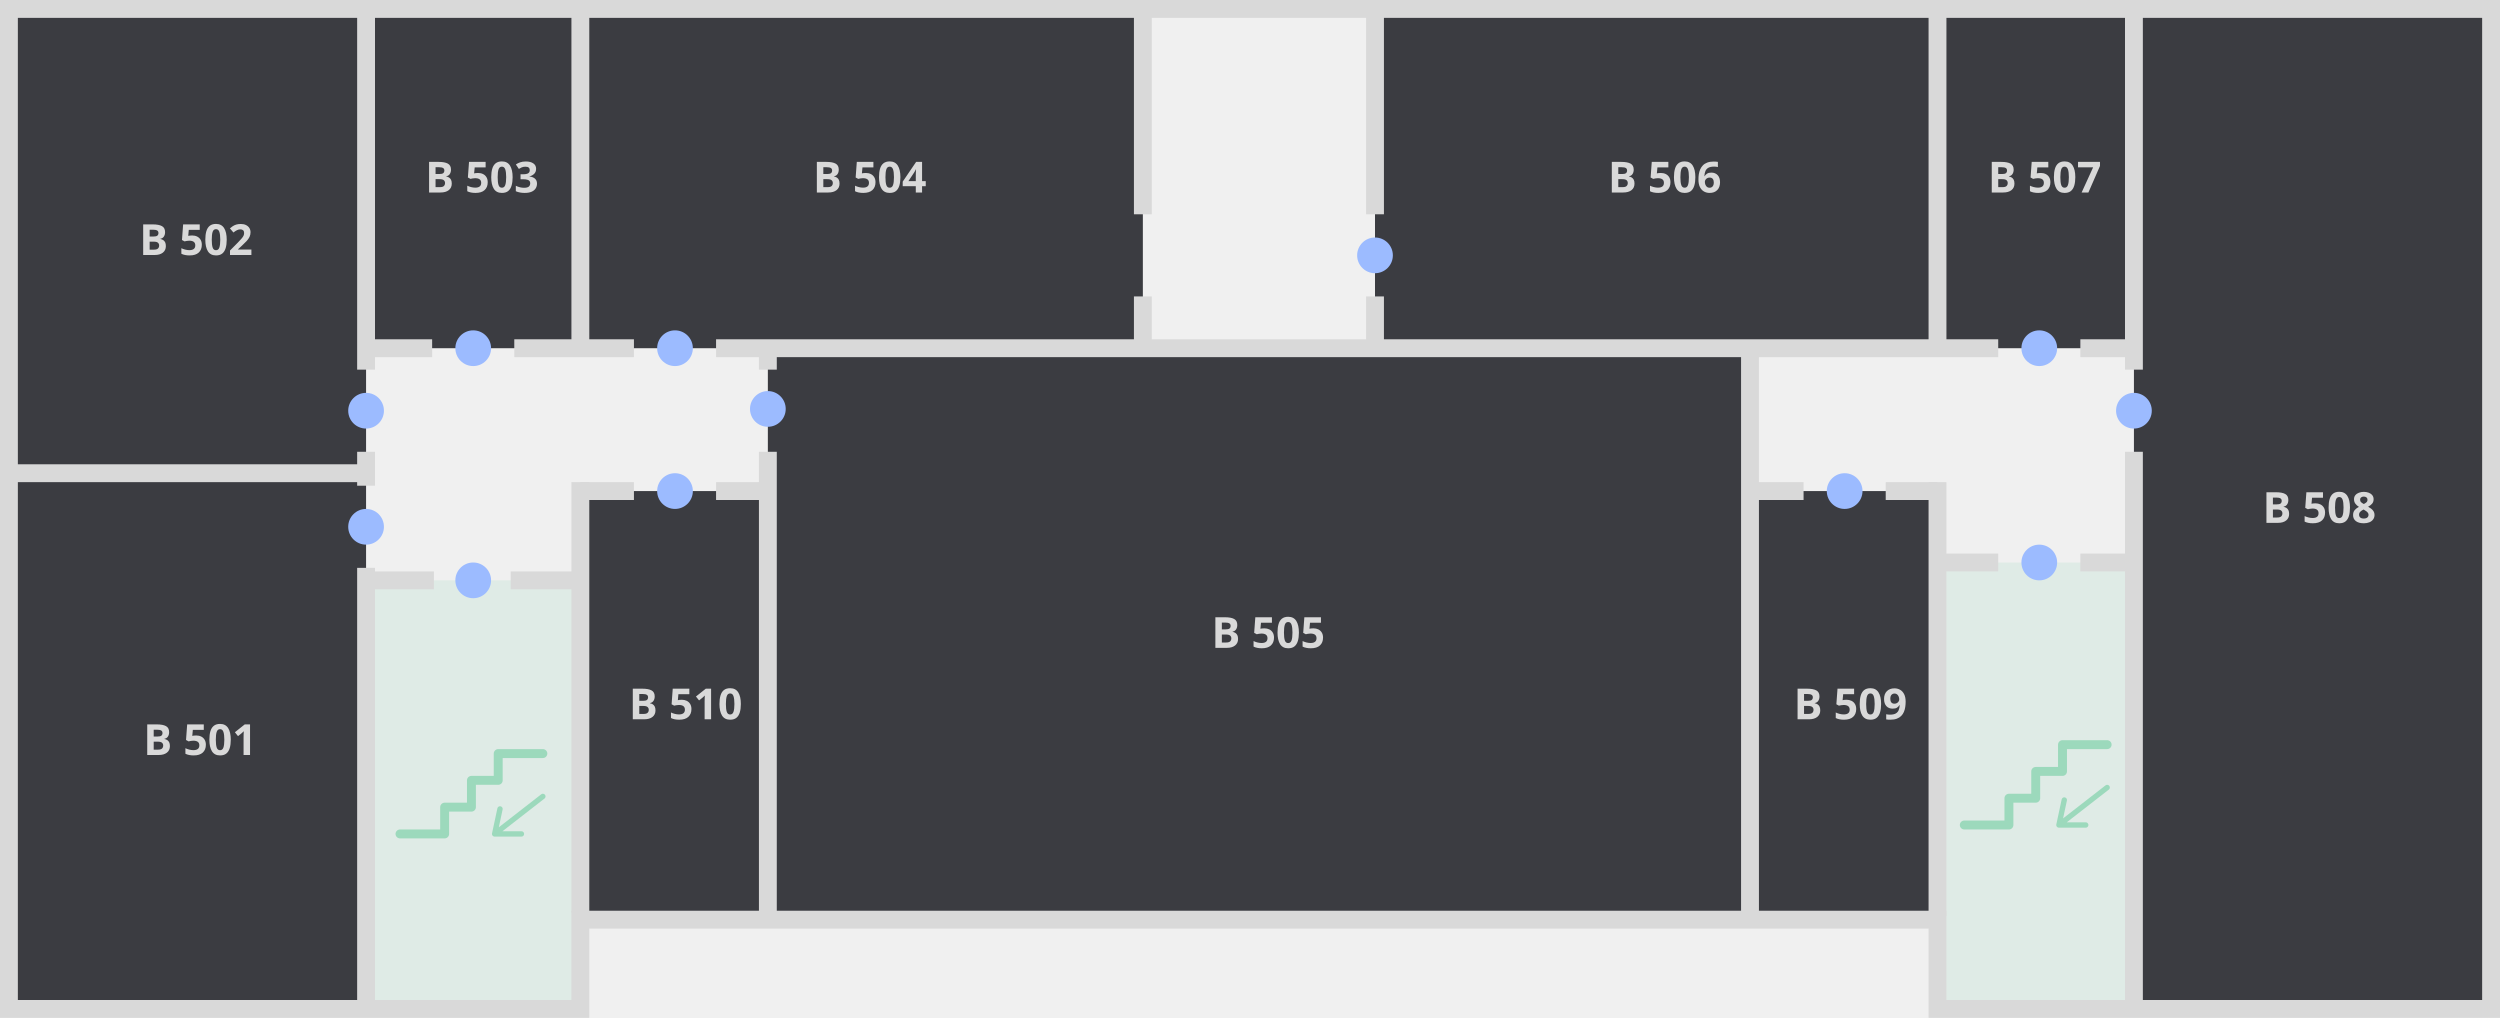
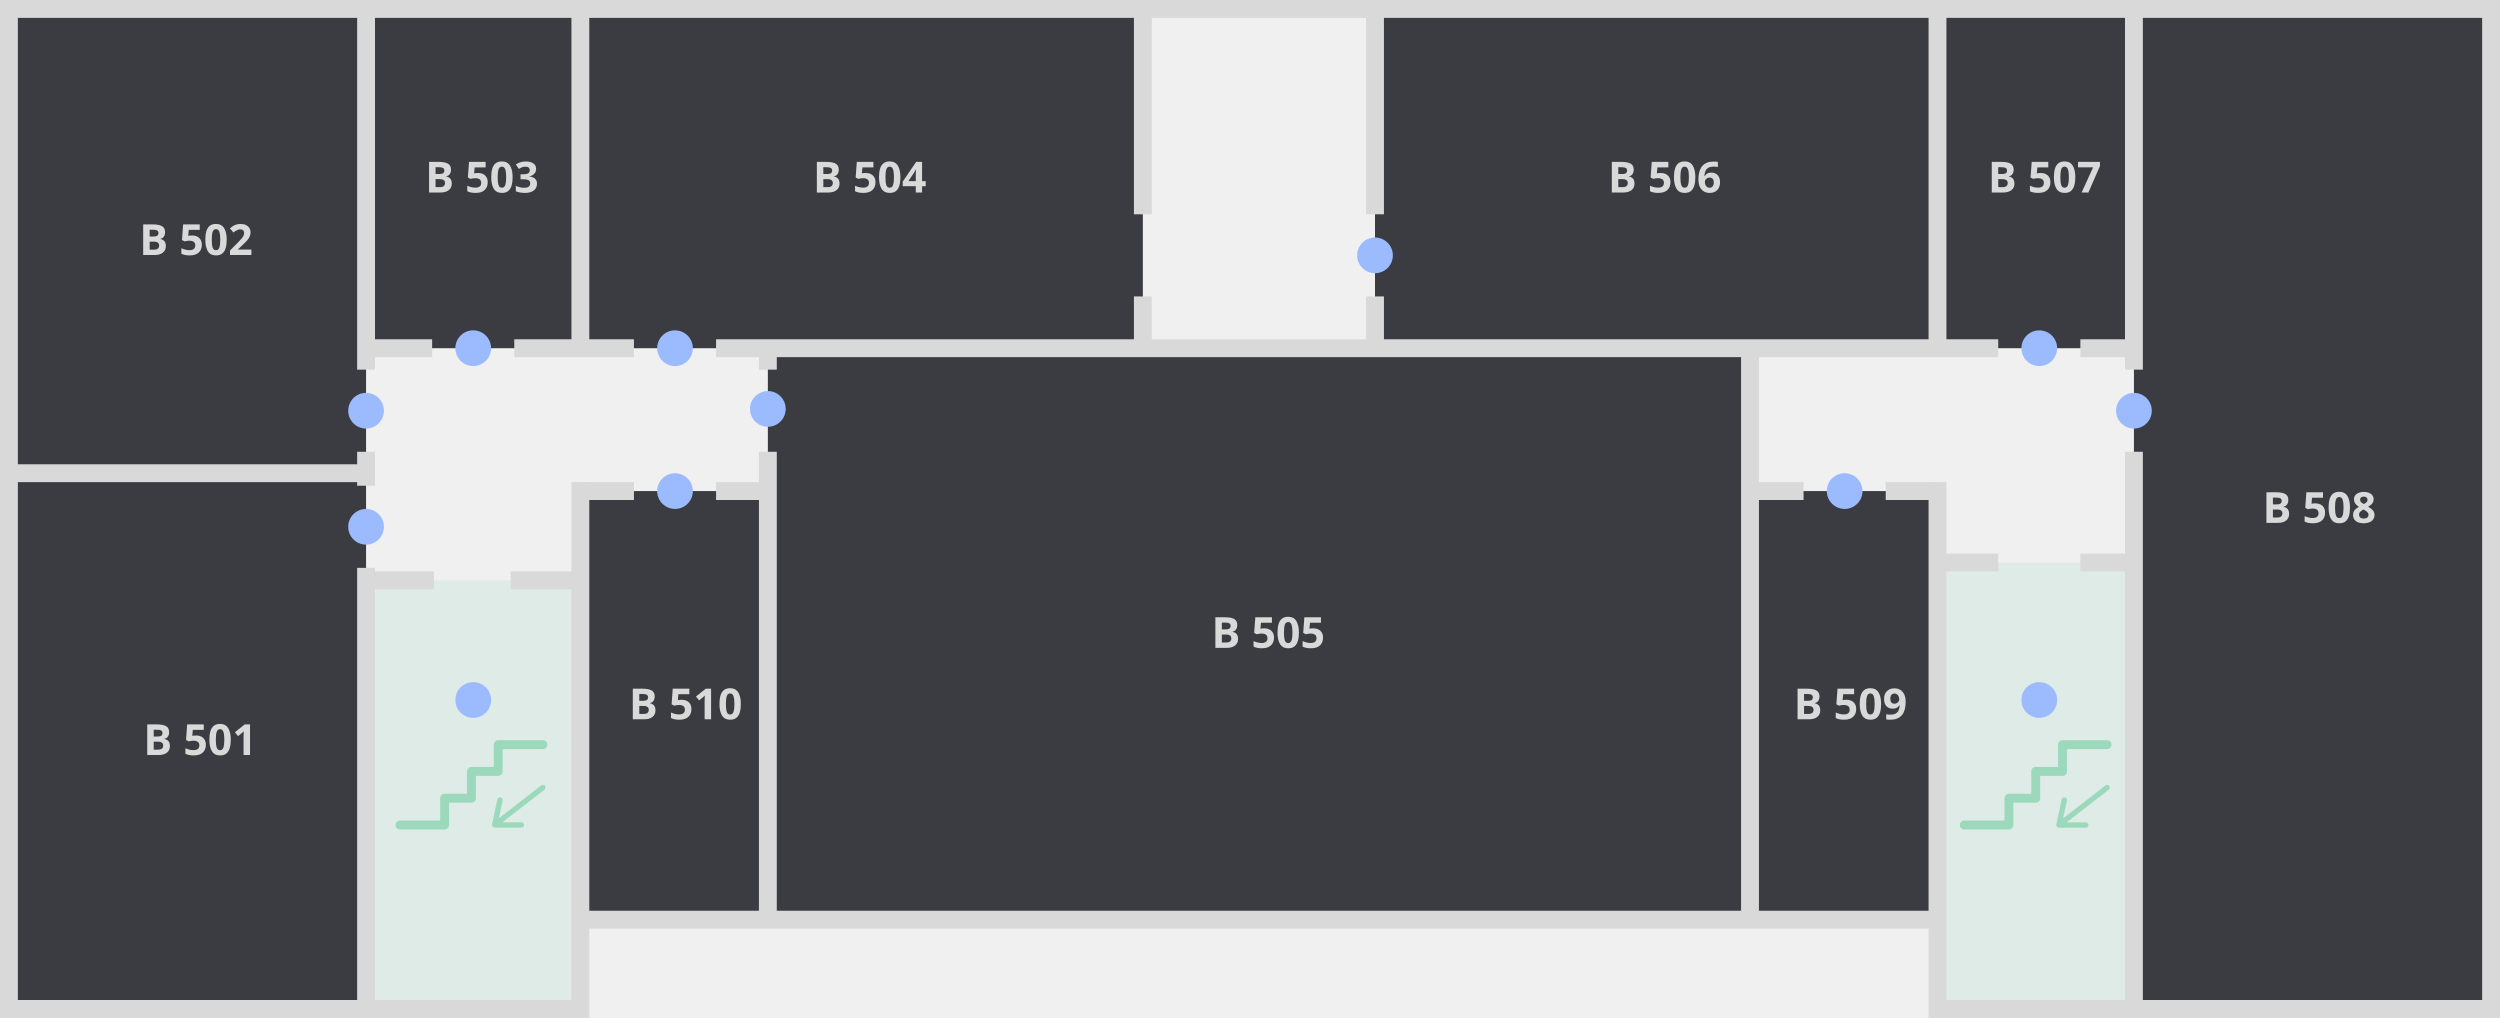
<svg xmlns="http://www.w3.org/2000/svg" width="1400" height="570" viewBox="0 0 1400 570" fill="none">
  <g id="V-5" clip-path="url(#clip0_2001_1094)">
    <g id="Spaces">
      <rect id="v-510" x="325" y="275" width="105" height="240" fill="#3B3C41" />
      <rect id="v-509" x="980" y="275" width="105" height="240" fill="#3B3C41" />
      <rect id="v-508" x="1195" y="5" width="199" height="560" fill="#3B3C41" />
      <rect id="v-507" x="1085" y="5" width="110" height="190" fill="#3B3C41" />
      <rect id="v-506" x="770" y="5" width="315" height="190" fill="#3B3C41" />
      <rect id="v-505" x="430" y="195" width="550" height="320" fill="#3B3C41" />
      <rect id="v-504" x="325" y="5" width="315" height="190" fill="#3B3C41" />
      <rect id="v-503" x="205" y="5" width="120" height="190" fill="#3B3C41" />
      <rect id="v-502" x="5" y="5" width="200" height="260" fill="#3B3C41" />
      <rect id="v-501" x="5" y="265" width="200" height="300" fill="#3B3C41" />
      <rect id="v-5-stair-2" opacity="0.2" x="1085" y="315" width="110" height="250" fill="#9CD9BC" />
      <rect id="v-5-stair-1" opacity="0.2" x="205" y="325" width="120" height="240" fill="#9CD9BC" />
    </g>
    <g id="Walls">
      <path id="Vector 5" d="M325 511L325 270" stroke="#D9D9D9" stroke-width="10" />
      <path id="Vector 6" d="M1085 513L1085 270" stroke="#D9D9D9" stroke-width="10" />
      <path id="Vector 24" d="M1085 2V192" stroke="#D9D9D9" stroke-width="10" />
      <path id="Vector 7" d="M325 5V195" stroke="#D9D9D9" stroke-width="10" />
      <path id="Vector 25" d="M980 195L980 515" stroke="#D9D9D9" stroke-width="10" />
      <path id="Subtract" fill-rule="evenodd" clip-rule="evenodd" d="M1200 207V5H1190V207H1200ZM1200 253H1190V565H1200V253Z" fill="#D9D9D9" />
      <path id="Subtract_2" fill-rule="evenodd" clip-rule="evenodd" d="M765 166V192H775V166H765ZM765 120H775V5H765V120Z" fill="#D9D9D9" />
      <path id="Subtract_3" fill-rule="evenodd" clip-rule="evenodd" d="M635 166V195H645V166H635ZM635 120H645V5H635V120Z" fill="#D9D9D9" />
      <path id="Subtract_4" fill-rule="evenodd" clip-rule="evenodd" d="M243 330V320H205V330H243ZM286 330H325V320H286V330Z" fill="#D9D9D9" />
      <path id="Subtract_5" fill-rule="evenodd" clip-rule="evenodd" d="M5 260H205V270H5V260Z" fill="#D9D9D9" />
      <path id="Subtract_6" fill-rule="evenodd" clip-rule="evenodd" d="M1119 320V310H1085V320H1119ZM1165 320H1195V310H1165V320Z" fill="#D9D9D9" />
      <path id="Subtract_7" fill-rule="evenodd" clip-rule="evenodd" d="M1010 280L1010 270H980V280H1010ZM1056 280H1085V270H1056V280Z" fill="#D9D9D9" />
      <path id="Subtract_8" fill-rule="evenodd" clip-rule="evenodd" d="M355 280L355 270H325V280H355ZM401 280H430V270H401V280Z" fill="#D9D9D9" />
      <path id="Subtract_9" fill-rule="evenodd" clip-rule="evenodd" d="M355 200V190H288V200H355ZM401 200H1119V190H401V200ZM1195 200H1165V190H1195V200ZM242 200V190H205V200H242Z" fill="#D9D9D9" />
      <path id="Subtract_10" fill-rule="evenodd" clip-rule="evenodd" d="M210 253V272H200V253H210ZM210 207V5H200V207H210ZM200 318H210V565H200V318Z" fill="#D9D9D9" />
      <path id="Subtract_11" fill-rule="evenodd" clip-rule="evenodd" d="M0 0H5H205H1395H1400V5V511.5V565V570H1395H1085H1080V565V520H330V565V570H325H205H5H0V565V5V0ZM10 10V560H205H320V515V510H325H1085H1090V515V560H1390V511.5V10H205H10Z" fill="#D9D9D9" />
      <path id="Subtract_12" fill-rule="evenodd" clip-rule="evenodd" d="M425 253L425 515H435L435 253H425ZM425 207H435L435 195H425L425 207Z" fill="#D9D9D9" />
    </g>
    <g id="Textes">
      <text id="b_v_510" fill="#D9D9D9" xml:space="preserve" style="white-space: pre" font-family="GothamSSm" font-size="24" font-weight="bold" letter-spacing="0em">
        <tspan x="352.211" y="402.8">В 510</tspan>
      </text>
      <text id="b_v_509" fill="#D9D9D9" xml:space="preserve" style="white-space: pre" font-family="GothamSSm" font-size="24" font-weight="bold" letter-spacing="0em">
        <tspan x="1004.48" y="402.8">В 509</tspan>
      </text>
      <text id="b_v_508" fill="#D9D9D9" xml:space="preserve" style="white-space: pre" font-family="GothamSSm" font-size="24" font-weight="bold" letter-spacing="0em">
        <tspan x="1267.05" y="292.8">В 508</tspan>
      </text>
      <text id="b_v_507" fill="#D9D9D9" xml:space="preserve" style="white-space: pre" font-family="GothamSSm" font-size="24" font-weight="bold" letter-spacing="0em">
        <tspan x="1113.23" y="107.8">В 507</tspan>
      </text>
      <text id="b_v_506" fill="#D9D9D9" xml:space="preserve" style="white-space: pre" font-family="GothamSSm" font-size="24" font-weight="bold" letter-spacing="0em">
        <tspan x="900.461" y="107.8">В 506</tspan>
      </text>
      <text id="b_v_505" fill="#D9D9D9" xml:space="preserve" style="white-space: pre" font-family="GothamSSm" font-size="24" font-weight="bold" letter-spacing="0em">
        <tspan x="678.453" y="362.8">В 505</tspan>
      </text>
      <text id="b_v_504" fill="#D9D9D9" xml:space="preserve" style="white-space: pre" font-family="GothamSSm" font-size="24" font-weight="bold" letter-spacing="0em">
        <tspan x="455.285" y="107.8">В 504</tspan>
      </text>
      <text id="b_v_503" fill="#D9D9D9" xml:space="preserve" style="white-space: pre" font-family="GothamSSm" font-size="24" font-weight="bold" letter-spacing="0em">
        <tspan x="238.129" y="107.8">В 503</tspan>
      </text>
      <text id="b_v_502" fill="#D9D9D9" xml:space="preserve" style="white-space: pre" font-family="GothamSSm" font-size="24" font-weight="bold" letter-spacing="0em">
        <tspan x="78.023" y="142.8">В 502</tspan>
      </text>
      <text id="b_v_501" fill="#D9D9D9" xml:space="preserve" style="white-space: pre" font-family="GothamSSm" font-size="24" font-weight="bold" letter-spacing="0em">
        <tspan x="80.293" y="422.8">В 501</tspan>
      </text>
    </g>
    <g id="Entrances">
      <circle id="12" cx="378" cy="275" r="10" fill="#9CBBFF" />
      <circle id="11" cx="205" cy="230" r="10" fill="#9CBBFF" />
      <circle id="10" cx="205" cy="295" r="10" fill="#9CBBFF" />
      <circle id="9" cx="378" cy="195" r="10" fill="#9CBBFF" />
      <circle id="13" cx="430" cy="229" r="10" fill="#9CBBFF" />
      <circle id="8" cx="1033" cy="275" r="10" fill="#9CBBFF" />
      <circle id="7" cx="770" cy="143" r="10" fill="#9CBBFF" />
      <circle id="6" cx="265" cy="195" r="10" fill="#9CBBFF" />
      <circle id="5" cx="1142" cy="195" r="10" fill="#9CBBFF" />
-       <circle id="4" cx="1142" cy="315" r="10" fill="#9CBBFF" />
+       <circle id="4" cx="1142" cy="392" r="10" fill="#9CBBFF" />
      <circle id="2" cx="1195" cy="230" r="10" fill="#9CBBFF" />
-       <circle id="1" cx="265" cy="325" r="10" fill="#9CBBFF" />
+       <circle id="1" cx="265" cy="392" r="10" fill="#9CBBFF" />
    </g>
    <g id="Icons">
      <g id="Stair">
        <g id="Stair frame">
-           <path id="Vector 152" d="M304 422H279V437H264V452H249V467H224" stroke="#9CD9BC" stroke-width="5" stroke-linecap="round" stroke-linejoin="round" />
-           <path id="Vector 155" d="M292 467H277M277 467L280 453M277 467L304 446" stroke="#9CD9BC" stroke-width="3" stroke-linecap="round" stroke-linejoin="round" />
+           <path id="Vector 152" d="M304 417H279V432H264V447H249V462H224" stroke="#9CD9BC" stroke-width="5" stroke-linecap="round" stroke-linejoin="round" />
+           <path id="Vector 155" d="M292 462H277M277 462L280 448M277 462L304 441" stroke="#9CD9BC" stroke-width="3" stroke-linecap="round" stroke-linejoin="round" />
        </g>
      </g>
      <g id="Stair_2">
        <g id="Stair frame_2">
          <path id="Vector 152_2" d="M1180 417H1155V432H1140V447H1125V462H1100" stroke="#9CD9BC" stroke-width="5" stroke-linecap="round" stroke-linejoin="round" />
          <path id="Vector 155_2" d="M1168 462H1153M1153 462L1156 448M1153 462L1180 441" stroke="#9CD9BC" stroke-width="3" stroke-linecap="round" stroke-linejoin="round" />
        </g>
      </g>
    </g>
  </g>
  <defs>
    <clipPath id="clip0_2001_1094">
      <rect width="1400" height="570" fill="white" />
    </clipPath>
  </defs>
</svg>
